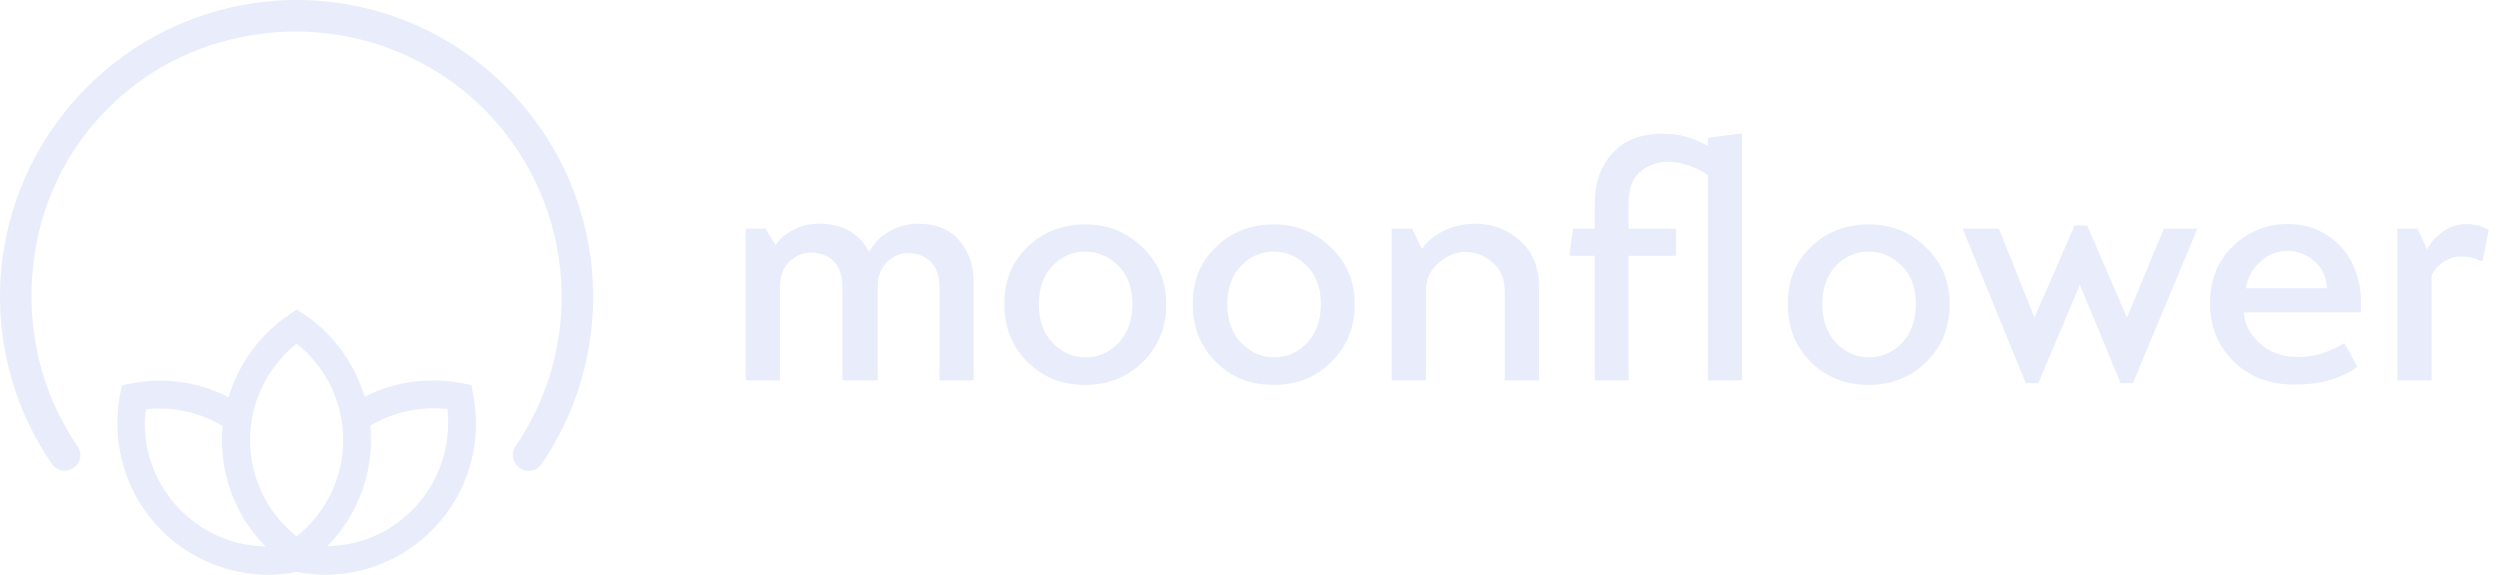
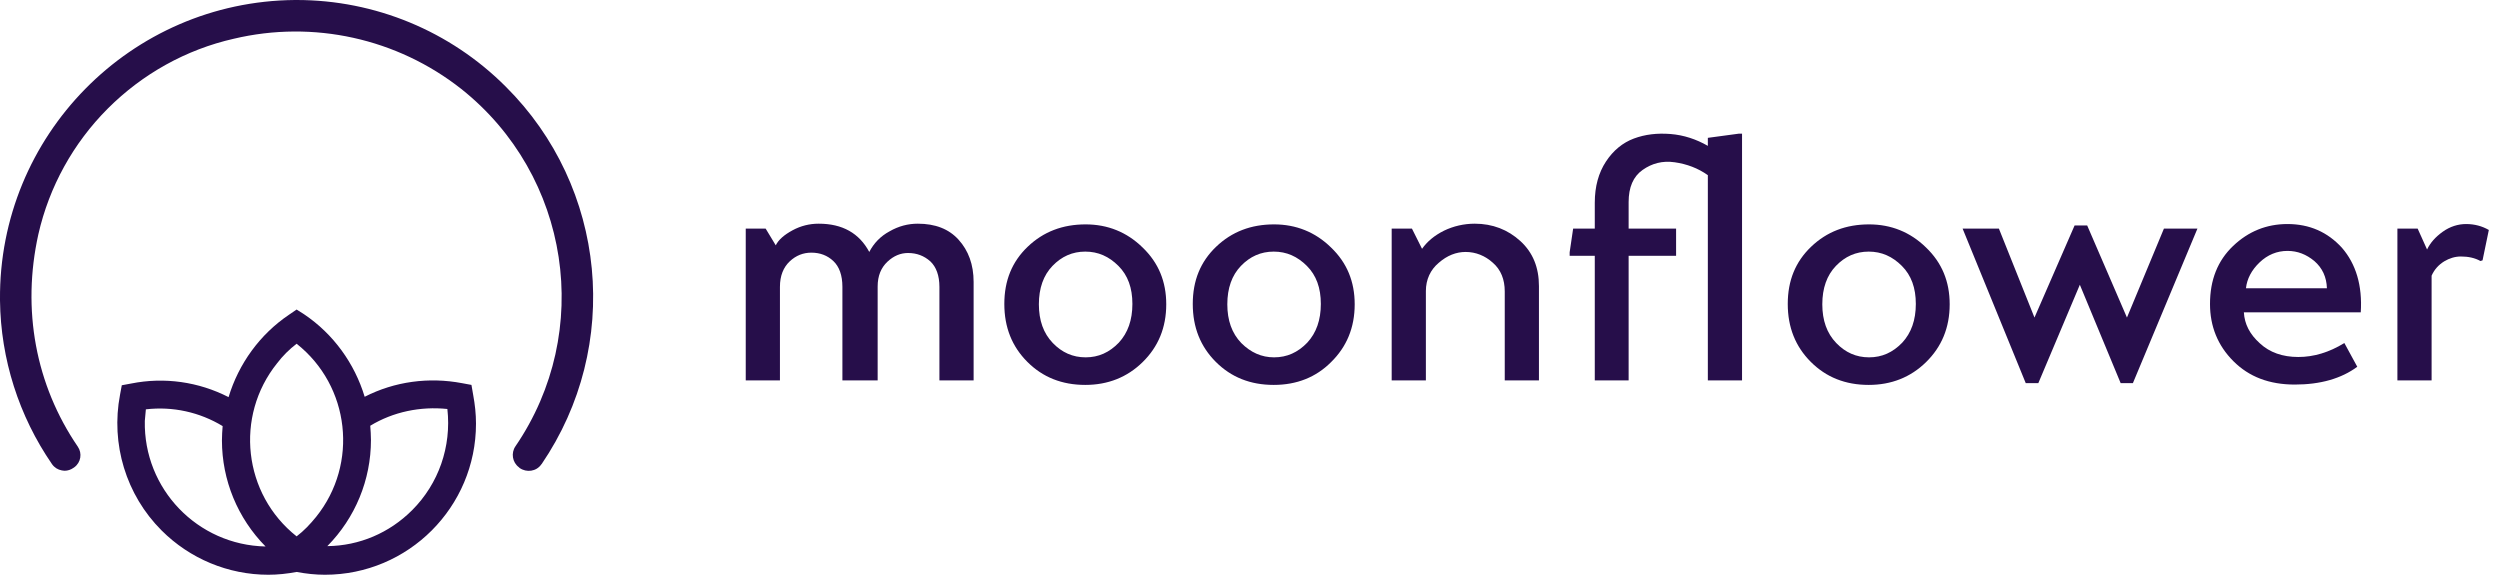
<svg xmlns="http://www.w3.org/2000/svg" version="1.1" id="Layer_1" x="0px" y="0px" viewBox="0 0 716.4 164.6" style="enable-background:new 0 0 716.4 164.6;" xml:space="preserve">
  <style type="text/css">
- 	.st0{enable-background:new;}
- 	.st1{fill:#e9edfb; width: 180px;}
+ 	.st0{enable-background:new    ;}
+ 	.st1{fill:#260E4A;}
</style>
  <g>
    <g id="Layer_5">
      <g class="st0">
-         <path class="st1" d="M219.4,65.5l2.9,4.8c0.8-1.6,2.4-3,4.8-4.3c2.4-1.3,4.9-1.9,7.5-1.9c6.8,0,11.6,2.7,14.5,8.1     c1.3-2.5,3.2-4.5,5.8-5.9c2.6-1.5,5.3-2.2,8.1-2.2c5,0,8.9,1.5,11.7,4.6s4.3,7.1,4.3,12.1V109h-9.8V82.2c0-3.2-0.9-5.7-2.6-7.3     c-1.8-1.6-3.9-2.4-6.4-2.4c-2.1,0-4.1,0.8-5.9,2.5c-1.8,1.7-2.8,4-2.8,7.1V109h-10.1V82.2c0-3.3-0.9-5.8-2.6-7.4     c-1.7-1.6-3.8-2.4-6.3-2.4c-2.3,0-4.4,0.8-6.2,2.5c-1.8,1.7-2.8,4.1-2.8,7.3V109h-9.8V65.5H219.4z" />
+         <path class="st1" d="M219.4,65.5l2.9,4.8c0.8-1.6,2.4-3,4.8-4.3c2.4-1.3,4.9-1.9,7.5-1.9c6.8,0,11.6,2.7,14.5,8.1     c1.3-2.5,3.2-4.5,5.8-5.9c2.6-1.5,5.3-2.2,8.1-2.2c5,0,8.9,1.5,11.7,4.6s4.3,7.1,4.3,12.1V109h-9.8V82.2c0-3.2-0.9-5.7-2.6-7.3     c-1.8-1.6-3.9-2.4-6.4-2.4c-2.1,0-4.1,0.8-5.9,2.5c-1.8,1.7-2.8,4-2.8,7.1V109h-10.1V82.2c0-3.3-0.9-5.8-2.6-7.4     c-1.7-1.6-3.8-2.4-6.3-2.4c-2.3,0-4.4,0.8-6.2,2.5s-2.8,4.1-2.8,7.3V109h-9.8V65.5H219.4z" />
      </g>
      <g class="st0">
-         <path class="st1" d="M311,110.3c-6.7,0-12.2-2.2-16.6-6.6c-4.4-4.4-6.6-9.9-6.6-16.6c0-6.7,2.2-12.1,6.7-16.4     c4.5-4.3,10-6.4,16.6-6.4c6.3,0,11.8,2.2,16.3,6.6c4.6,4.4,6.8,9.8,6.8,16.3c0,6.7-2.3,12.2-6.8,16.6     C323,108.1,317.5,110.3,311,110.3z M311.1,102.4c3.7,0,6.8-1.4,9.5-4.2c2.6-2.8,3.9-6.5,3.9-11.1c0-4.6-1.3-8.2-4-10.9     c-2.7-2.7-5.8-4.1-9.5-4.1c-3.7,0-6.8,1.4-9.4,4.1c-2.6,2.7-3.9,6.4-3.9,11c0,4.6,1.3,8.3,4,11.1     C304.3,101,307.4,102.4,311.1,102.4z" />
+         <path class="st1" d="M311,110.3c-6.7,0-12.2-2.2-16.6-6.6s-6.6-9.9-6.6-16.6s2.2-12.1,6.7-16.4s10-6.4,16.6-6.4     c6.3,0,11.8,2.2,16.3,6.6c4.6,4.4,6.8,9.8,6.8,16.3c0,6.7-2.3,12.2-6.8,16.6C323,108.1,317.5,110.3,311,110.3z M311.1,102.4     c3.7,0,6.8-1.4,9.5-4.2c2.6-2.8,3.9-6.5,3.9-11.1s-1.3-8.2-4-10.9c-2.7-2.7-5.8-4.1-9.5-4.1s-6.8,1.4-9.4,4.1s-3.9,6.4-3.9,11     s1.3,8.3,4,11.1C304.3,101,307.4,102.4,311.1,102.4z" />
      </g>
      <g class="st0">
-         <path class="st1" d="M365,110.3c-6.7,0-12.2-2.2-16.6-6.6c-4.4-4.4-6.6-9.9-6.6-16.6c0-6.7,2.2-12.1,6.7-16.4     c4.5-4.3,10-6.4,16.6-6.4c6.3,0,11.8,2.2,16.3,6.6c4.6,4.4,6.8,9.8,6.8,16.3c0,6.7-2.3,12.2-6.8,16.6     C377.1,108.1,371.6,110.3,365,110.3z M365.1,102.4c3.7,0,6.8-1.4,9.5-4.2c2.6-2.8,3.9-6.5,3.9-11.1c0-4.6-1.3-8.2-4-10.9     c-2.7-2.7-5.8-4.1-9.5-4.1c-3.7,0-6.8,1.4-9.4,4.1c-2.6,2.7-3.9,6.4-3.9,11c0,4.6,1.3,8.3,4,11.1     C358.4,101,361.5,102.4,365.1,102.4z" />
-         <path class="st1" d="M404.6,65.5l2.9,5.8c1.5-2.1,3.5-3.8,6.3-5.2c2.7-1.3,5.7-2,8.8-2c5.1,0,9.5,1.7,13.1,5     c3.6,3.3,5.3,7.6,5.3,12.9V109h-9.8V83.5c0-3.4-1.1-6.2-3.4-8.2c-2.2-2-4.9-3.1-7.8-3.1c-2.7,0-5.3,1-7.7,3.1     c-2.4,2-3.7,4.8-3.7,8.1V109h-9.8V65.5H404.6z" />
-         <path class="st1" d="M499.2,38.3V109h-9.8V50.2c-2.8-2-6-3.2-9.5-3.7c-3.5-0.5-6.5,0.3-9.2,2.2c-2.7,1.9-4,5-4,9.2v7.6h13.6v7.8     h-13.6V109H457V73.3h-7.2v-1l1-6.8h6.2v-7.4c0-4.7,1.1-8.6,3.2-11.8c2.1-3.2,4.8-5.4,8-6.6c3.2-1.2,6.7-1.6,10.5-1.3     c3.8,0.3,7.4,1.5,10.7,3.4v-2.3l8.9-1.2H499.2z" />
+         <path class="st1" d="M365,110.3c-6.7,0-12.2-2.2-16.6-6.6s-6.6-9.9-6.6-16.6s2.2-12.1,6.7-16.4s10-6.4,16.6-6.4     c6.3,0,11.8,2.2,16.3,6.6c4.6,4.4,6.8,9.8,6.8,16.3c0,6.7-2.3,12.2-6.8,16.6C377.1,108.1,371.6,110.3,365,110.3z M365.1,102.4     c3.7,0,6.8-1.4,9.5-4.2c2.6-2.8,3.9-6.5,3.9-11.1s-1.3-8.2-4-10.9c-2.7-2.7-5.8-4.1-9.5-4.1s-6.8,1.4-9.4,4.1s-3.9,6.4-3.9,11     s1.3,8.3,4,11.1C358.4,101,361.5,102.4,365.1,102.4z" />
+         <path class="st1" d="M404.6,65.5l2.9,5.8c1.5-2.1,3.5-3.8,6.3-5.2c2.7-1.3,5.7-2,8.8-2c5.1,0,9.5,1.7,13.1,5S441,76.7,441,82v27     h-9.8V83.5c0-3.4-1.1-6.2-3.4-8.2c-2.2-2-4.9-3.1-7.8-3.1c-2.7,0-5.3,1-7.7,3.1c-2.4,2-3.7,4.8-3.7,8.1V109h-9.8V65.5H404.6z" />
+         <path class="st1" d="M499.2,38.3V109h-9.8V50.2c-2.8-2-6-3.2-9.5-3.7s-6.5,0.3-9.2,2.2s-4,5-4,9.2v7.6h13.6v7.8h-13.6V109H457     V73.3h-7.2v-1l1-6.8h6.2v-7.4c0-4.7,1.1-8.6,3.2-11.8s4.8-5.4,8-6.6c3.2-1.2,6.7-1.6,10.5-1.3s7.4,1.5,10.7,3.4v-2.3l8.9-1.2     C498.3,38.3,499.2,38.3,499.2,38.3z" />
      </g>
      <g class="st0">
-         <path class="st1" d="M535.5,110.3c-6.7,0-12.2-2.2-16.6-6.6c-4.4-4.4-6.6-9.9-6.6-16.6c0-6.7,2.2-12.1,6.7-16.4     c4.5-4.3,10-6.4,16.6-6.4c6.3,0,11.8,2.2,16.3,6.6c4.6,4.4,6.8,9.8,6.8,16.3c0,6.7-2.3,12.2-6.8,16.6     C547.5,108.1,542,110.3,535.5,110.3z M535.6,102.4c3.7,0,6.8-1.4,9.5-4.2c2.6-2.8,3.9-6.5,3.9-11.1c0-4.6-1.3-8.2-4-10.9     c-2.7-2.7-5.8-4.1-9.5-4.1c-3.7,0-6.8,1.4-9.4,4.1c-2.6,2.7-3.9,6.4-3.9,11c0,4.6,1.3,8.3,4,11.1     C528.8,101,531.9,102.4,535.6,102.4z" />
+         <path class="st1" d="M535.5,110.3c-6.7,0-12.2-2.2-16.6-6.6c-4.4-4.4-6.6-9.9-6.6-16.6s2.2-12.1,6.7-16.4s10-6.4,16.6-6.4     c6.3,0,11.8,2.2,16.3,6.6c4.6,4.4,6.8,9.8,6.8,16.3c0,6.7-2.3,12.2-6.8,16.6C547.5,108.1,542,110.3,535.5,110.3z M535.6,102.4     c3.7,0,6.8-1.4,9.5-4.2c2.6-2.8,3.9-6.5,3.9-11.1s-1.3-8.2-4-10.9c-2.7-2.7-5.8-4.1-9.5-4.1s-6.8,1.4-9.4,4.1     c-2.6,2.7-3.9,6.4-3.9,11s1.3,8.3,4,11.1C528.8,101,531.9,102.4,535.6,102.4z" />
      </g>
      <g class="st0">
        <path class="st1" d="M620.1,65.5h9.6l-18.5,44.3h-3.5L596,81.6l-11.9,28.2h-3.6l-18.1-44.3h10.4L583,91l11.5-26.4h3.6L609.5,91     L620.1,65.5z" />
      </g>
      <g class="st0">
-         <path class="st1" d="M676.5,89.5H643c0.2,3.4,1.7,6.3,4.6,8.9c2.8,2.6,6.5,3.9,11,3.9c4.4,0,8.8-1.3,13.2-4l3.7,6.8     c-4.6,3.4-10.6,5.1-17.9,5.1c-7.3,0-13.1-2.2-17.6-6.7c-4.5-4.5-6.7-10-6.7-16.4c0-6.9,2.2-12.4,6.6-16.6     c4.4-4.2,9.6-6.3,15.6-6.3c6.3,0,11.5,2.3,15.6,6.8C675.1,75.6,677,81.8,676.5,89.5z M643.6,82.6h23.2c-0.1-3.2-1.3-5.8-3.6-7.8     c-2.3-1.9-4.8-2.9-7.7-2.9c-3,0-5.7,1.1-8,3.3C645.2,77.4,643.9,79.9,643.6,82.6z" />
-         <path class="st1" d="M687,109V65.5h5.8l2.7,6c0.9-1.9,2.4-3.6,4.5-5.1c2.1-1.5,4.4-2.2,6.7-2.2c2.4,0,4.6,0.6,6.5,1.7l-1.8,8.7     l-0.6,0.2c-1.6-0.9-3.5-1.3-5.6-1.3c-1.7,0-3.3,0.5-4.8,1.4c-1.6,1-2.8,2.3-3.6,4.1V109H687z" />
+         <path class="st1" d="M676.5,89.5H643c0.2,3.4,1.7,6.3,4.6,8.9c2.8,2.6,6.5,3.9,11,3.9c4.4,0,8.8-1.3,13.2-4l3.7,6.8     c-4.6,3.4-10.6,5.1-17.9,5.1c-7.3,0-13.1-2.2-17.6-6.7s-6.7-10-6.7-16.4c0-6.9,2.2-12.4,6.6-16.6c4.4-4.2,9.6-6.3,15.6-6.3     c6.3,0,11.5,2.3,15.6,6.8C675.1,75.6,677,81.8,676.5,89.5z M643.6,82.6h23.2c-0.1-3.2-1.3-5.8-3.6-7.8c-2.3-1.9-4.8-2.9-7.7-2.9     c-3,0-5.7,1.1-8,3.3S643.9,79.9,643.6,82.6z" />
+         <path class="st1" d="M687,109V65.5h5.8l2.7,6c0.9-1.9,2.4-3.6,4.5-5.1s4.4-2.2,6.7-2.2c2.4,0,4.6,0.6,6.5,1.7l-1.8,8.7l-0.6,0.2     c-1.6-0.9-3.5-1.3-5.6-1.3c-1.7,0-3.3,0.5-4.8,1.4c-1.6,1-2.8,2.3-3.6,4.1v30H687z" />
      </g>
-       <path class="st1" d="M144.9,24.8C129,8.9,107.5,0,85,0h-0.5C37.4,0.4-0.4,38.9,0,85.9c0,0.1,0,0.1,0,0.2    c0.2,16.8,5.4,33.1,14.9,46.9c0.7,1,1.7,1.6,2.8,1.8c0.2,0,0.5,0.1,0.8,0.1c0.9,0,1.8-0.3,2.5-0.8l0.3-0.2c1.9-1.4,2.3-4,1-5.9    C10.2,110.3,6.2,88.7,11,67.1c3.1-13.6,10-26.1,19.9-36c9.9-9.9,22.4-16.9,36.1-20c22.8-5.4,46.8-0.1,65.2,14.4    c31.2,24.8,38,69.5,15.5,102.4c-1.3,1.9-0.9,4.6,1,6l0.2,0.2c2,1.4,4.8,1,6.2-1c0,0,0-0.1,0.1-0.1    C178.3,99.1,173.9,53.6,144.9,24.8z" />
+       <path class="st1" d="M144.9,24.8C129,8.9,107.5,0,85,0h-0.5C37.4,0.4-0.4,38.9,0,85.9C0,86,0,86,0,86.1    c0.2,16.8,5.4,33.1,14.9,46.9c0.7,1,1.7,1.6,2.8,1.8c0.2,0,0.5,0.1,0.8,0.1c0.9,0,1.8-0.3,2.5-0.8l0.3-0.2c1.9-1.4,2.3-4,1-5.9    C10.2,110.3,6.2,88.7,11,67.1c3.1-13.6,10-26.1,19.9-36s22.4-16.9,36.1-20c22.8-5.4,46.8-0.1,65.2,14.4    c31.2,24.8,38,69.5,15.5,102.4c-1.3,1.9-0.9,4.6,1,6l0.2,0.2c2,1.4,4.8,1,6.2-1c0,0,0-0.1,0.1-0.1    C178.3,99.1,173.9,53.6,144.9,24.8z" />
      <path class="st1" d="M135.1,110.3l-2.7-0.5c-9.5-1.8-19.3-0.5-27.9,3.9c-2.9-9.6-9-18-17.3-23.6L85,88.7l-2.2,1.5    c-8.3,5.6-14.4,14-17.3,23.6c-8.6-4.4-18.4-5.8-27.9-3.9l-2.7,0.5l-0.5,2.7c-2.7,14.1,1.7,28.7,11.9,38.9l0,0    c8.1,8.1,19.1,12.7,30.6,12.7c2.7,0,5.4-0.3,8.1-0.8c2.7,0.5,5.4,0.8,8.1,0.8c23.9,0,43.3-19.4,43.3-43.3c0-2.8-0.3-5.5-0.8-8.2    L135.1,110.3z M85,98.5c15.3,12.1,17.8,34.4,5.6,49.6c-1.7,2.1-3.5,4-5.6,5.6c-15.3-12.1-17.8-34.4-5.6-49.6    C81,102,82.9,100.1,85,98.5z M41.8,117.3c7.7-0.9,15.4,0.8,22,4.8c-0.1,1.3-0.2,2.7-0.2,4.1c0,11.4,4.5,22.3,12.5,30.4    c-19.5-0.4-35-16.5-34.6-36C41.6,119.5,41.7,118.4,41.8,117.3z M118.1,146.2c-6.5,6.5-15.1,10.2-24.3,10.3    c8-8.1,12.5-19,12.5-30.4c0-1.4-0.1-2.7-0.2-4.1c6.6-4,14.4-5.6,22.1-4.8C129.4,128,125.7,138.6,118.1,146.2z" />
    </g>
  </g>
</svg>
